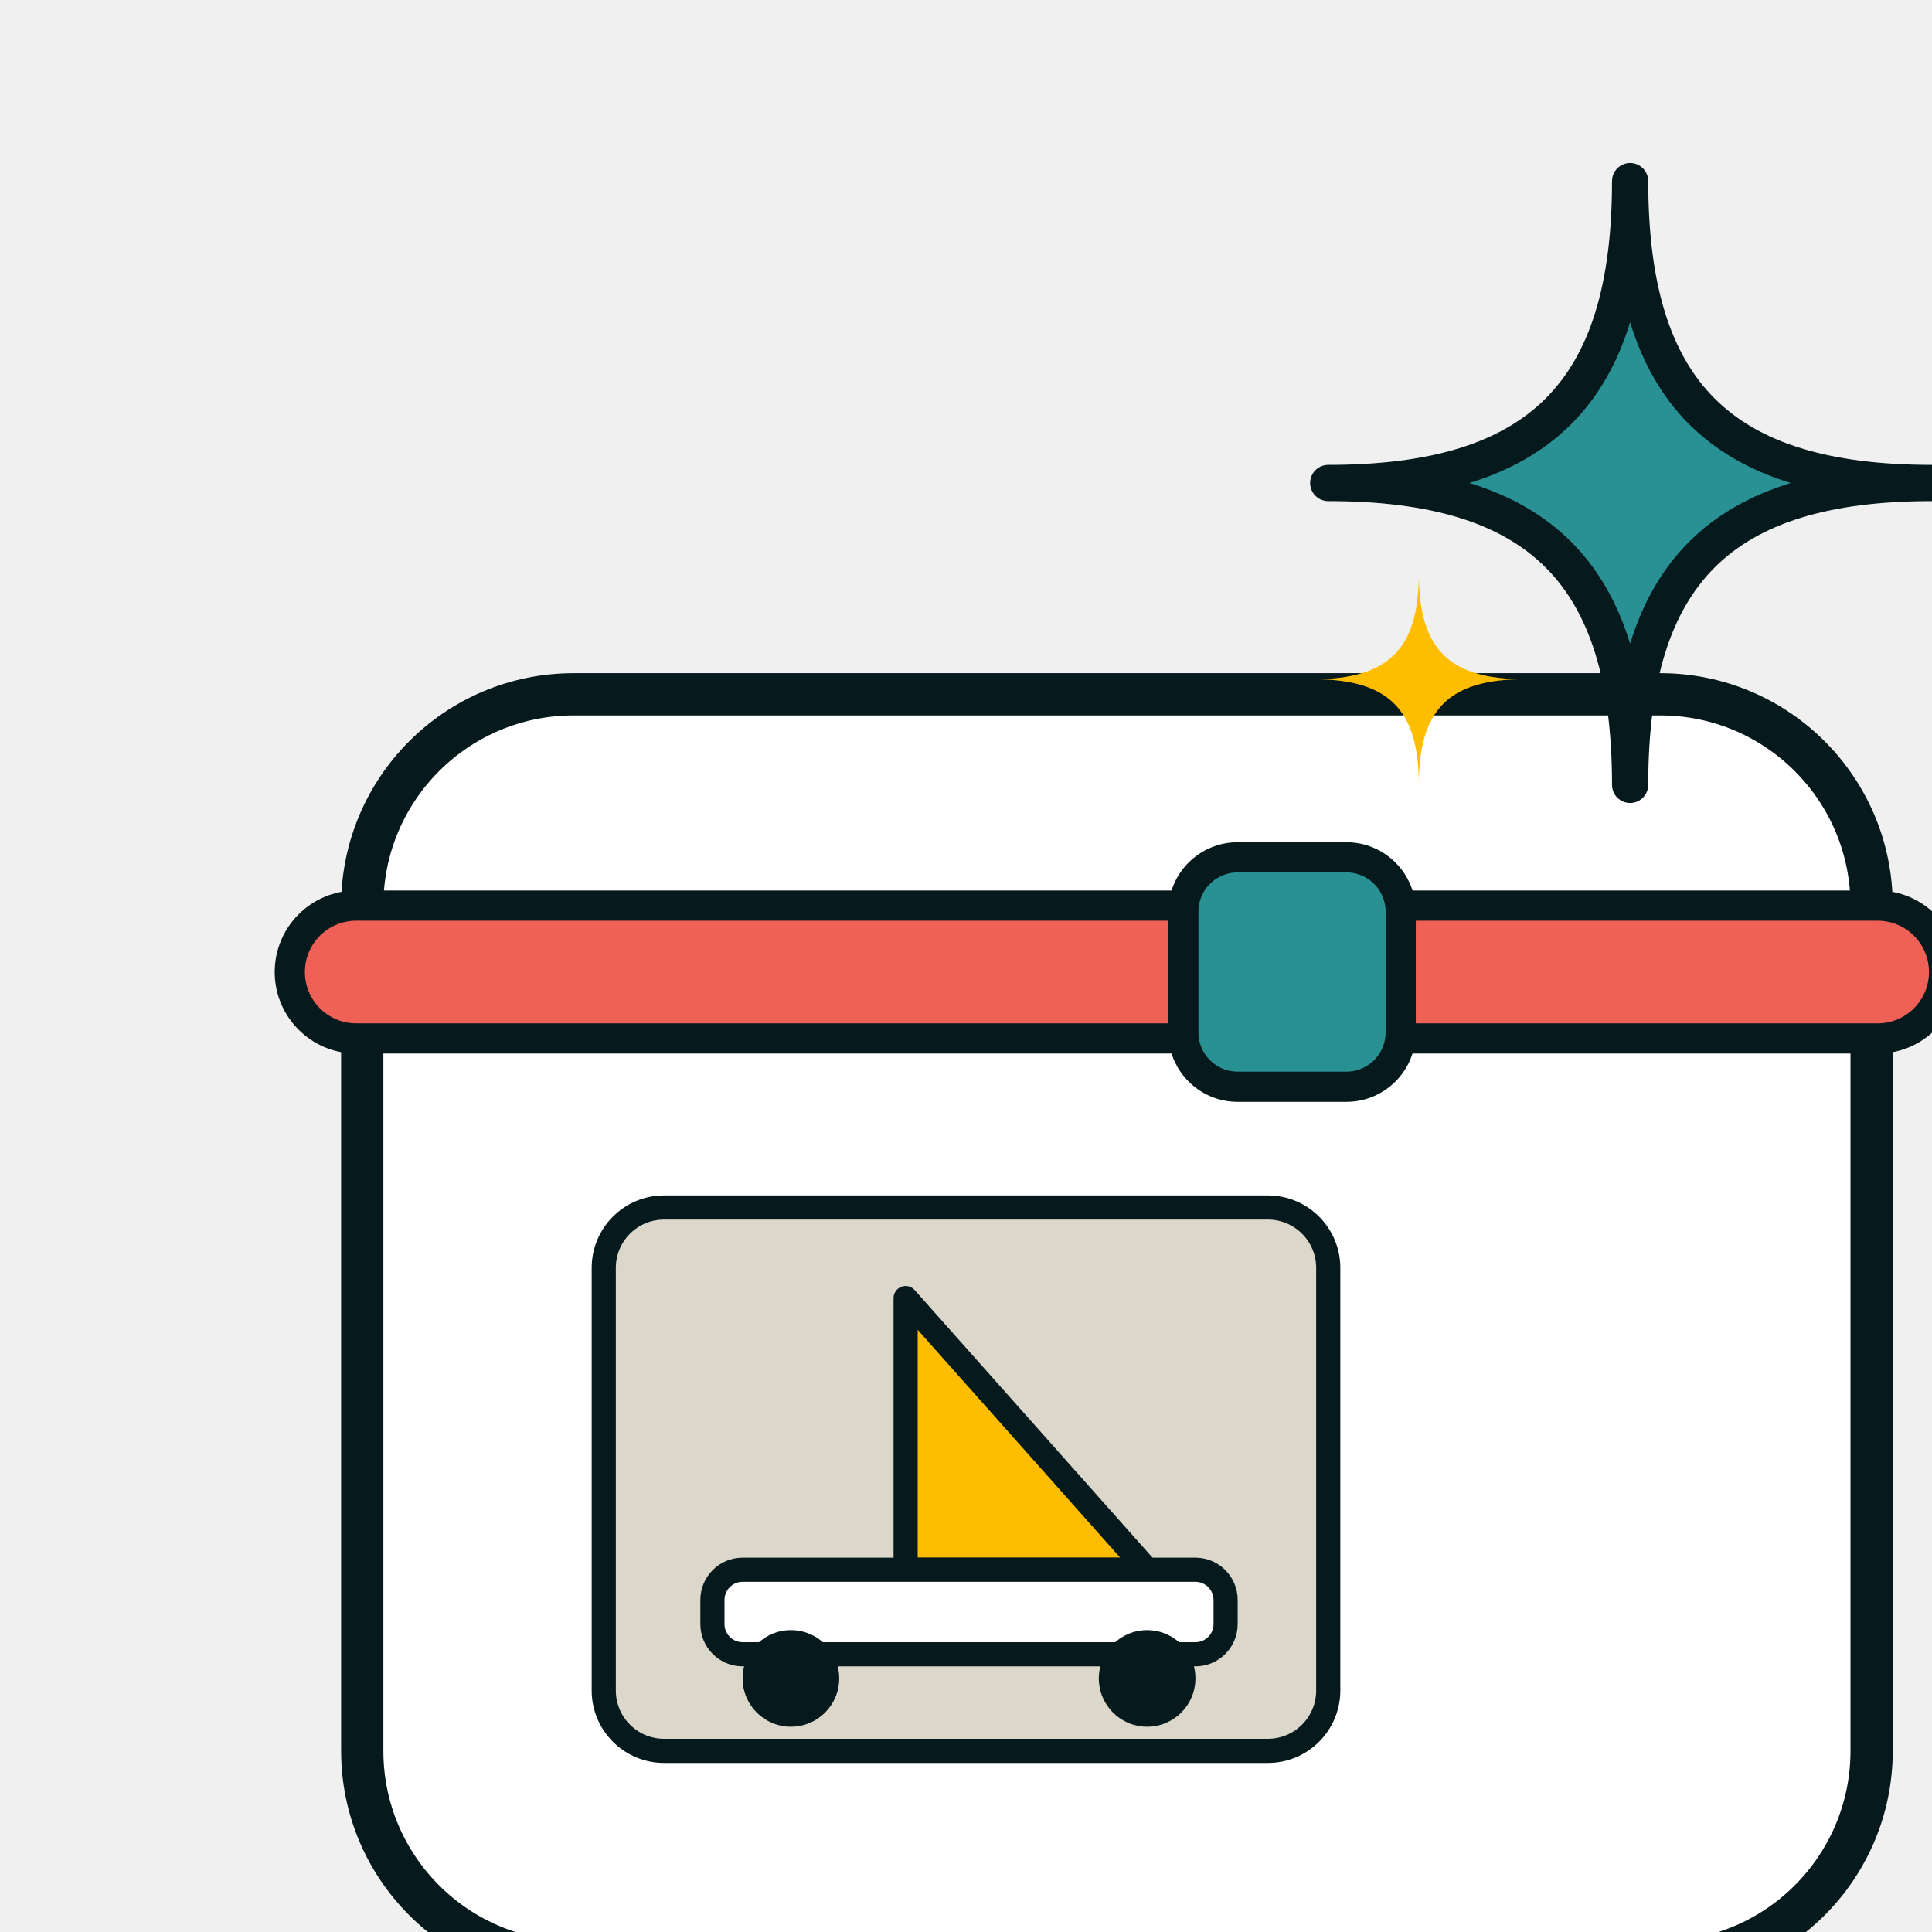
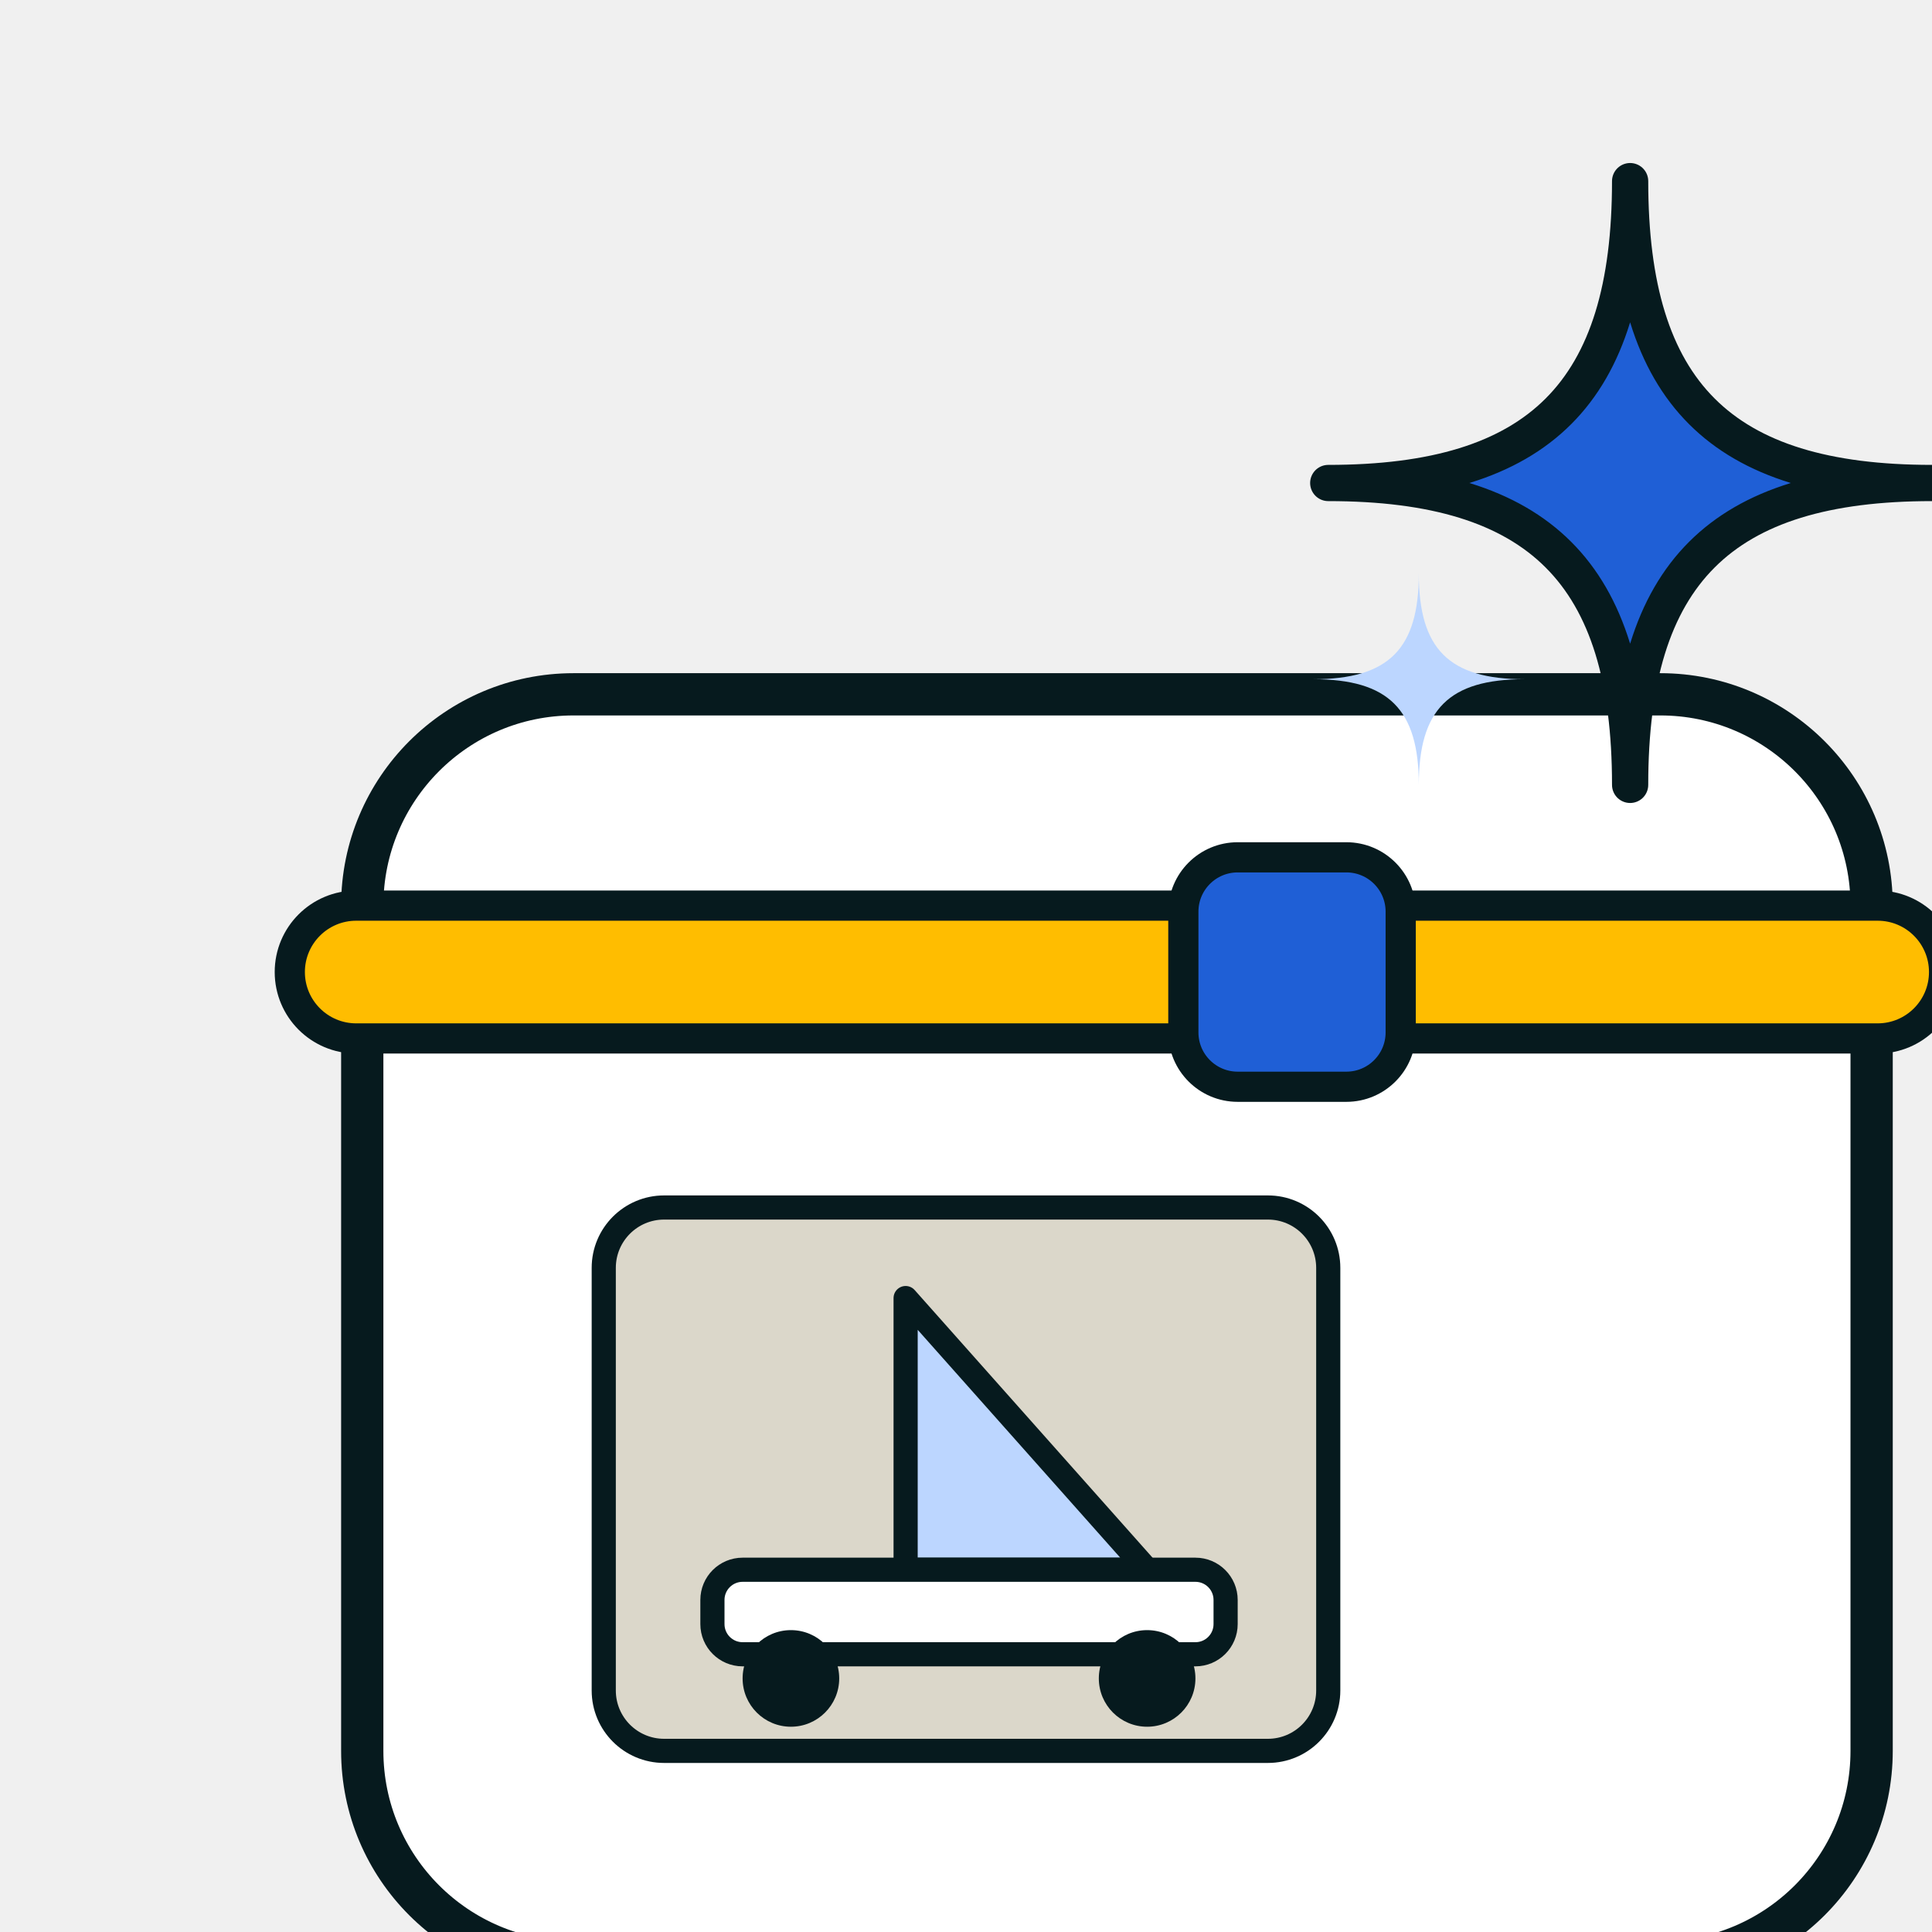
<svg xmlns="http://www.w3.org/2000/svg" viewBox="0 0 640 640" width="640" height="640">
  <defs>
    <clipPath id="c">
      <rect width="640" height="640" />
    </clipPath>
  </defs>
  <g clip-path="url(#c)">
    <rect x="120" y="230" width="500" height="420" rx="70" fill="#ffffff" stroke="#061a1e" stroke-width="14" />
-     <rect x="96" y="300" width="548" height="44" rx="22" fill="#ef6156" />
+     <rect x="96" y="300" width="548" height="44" rx="22" fill="#ffbd00" />
    <rect x="96" y="300" width="548" height="44" rx="22" fill="none" stroke="#061a1e" stroke-width="10" />
-     <rect x="392" y="284" width="72" height="76" rx="18" fill="#299093" stroke="#061a1e" stroke-width="10" />
+     <rect x="392" y="284" width="72" height="76" rx="18" fill="#1f5fd6" stroke="#061a1e" stroke-width="10" />
    <rect x="200" y="400" width="240" height="180" rx="20" fill="#dbd7ca" stroke="#061a1e" stroke-width="8" />
-     <path d="M300 430 L300 520 L380 520 Z" fill="#ffbd00" stroke="#061a1e" stroke-width="8" stroke-linejoin="round" />
+     <path d="M300 430 L300 520 L380 520 Z" fill="#bcd6ff" stroke="#061a1e" stroke-width="8" stroke-linejoin="round" />
    <rect x="236" y="520" width="170" height="28" rx="10" fill="#ffffff" stroke="#061a1e" stroke-width="8" />
    <circle cx="262" cy="556" r="16" fill="#061a1e" />
    <circle cx="380" cy="556" r="16" fill="#061a1e" />
-     <path d="M540 60 C540 130 570 160 640 160 C570 160 540 190 540 260 C540 190 510 160 440 160 C510 160 540 130 540 60 Z" fill="#299093" stroke="#061a1e" stroke-width="12" stroke-linejoin="round" />
-     <path d="M470 190 C470 215 480 225 505 225 C480 225 470 235 470 260 C470 235 460 225 435 225 C460 225 470 215 470 190 Z" fill="#ffbd00" />
+     <path d="M540 60 C540 130 570 160 640 160 C570 160 540 190 540 260 C540 190 510 160 440 160 C510 160 540 130 540 60 Z" fill="#1f5fd6" stroke="#061a1e" stroke-width="12" stroke-linejoin="round" />
+     <path d="M470 190 C470 215 480 225 505 225 C480 225 470 235 470 260 C470 235 460 225 435 225 C460 225 470 215 470 190 Z" fill="#bcd6ff" />
  </g>
</svg>
